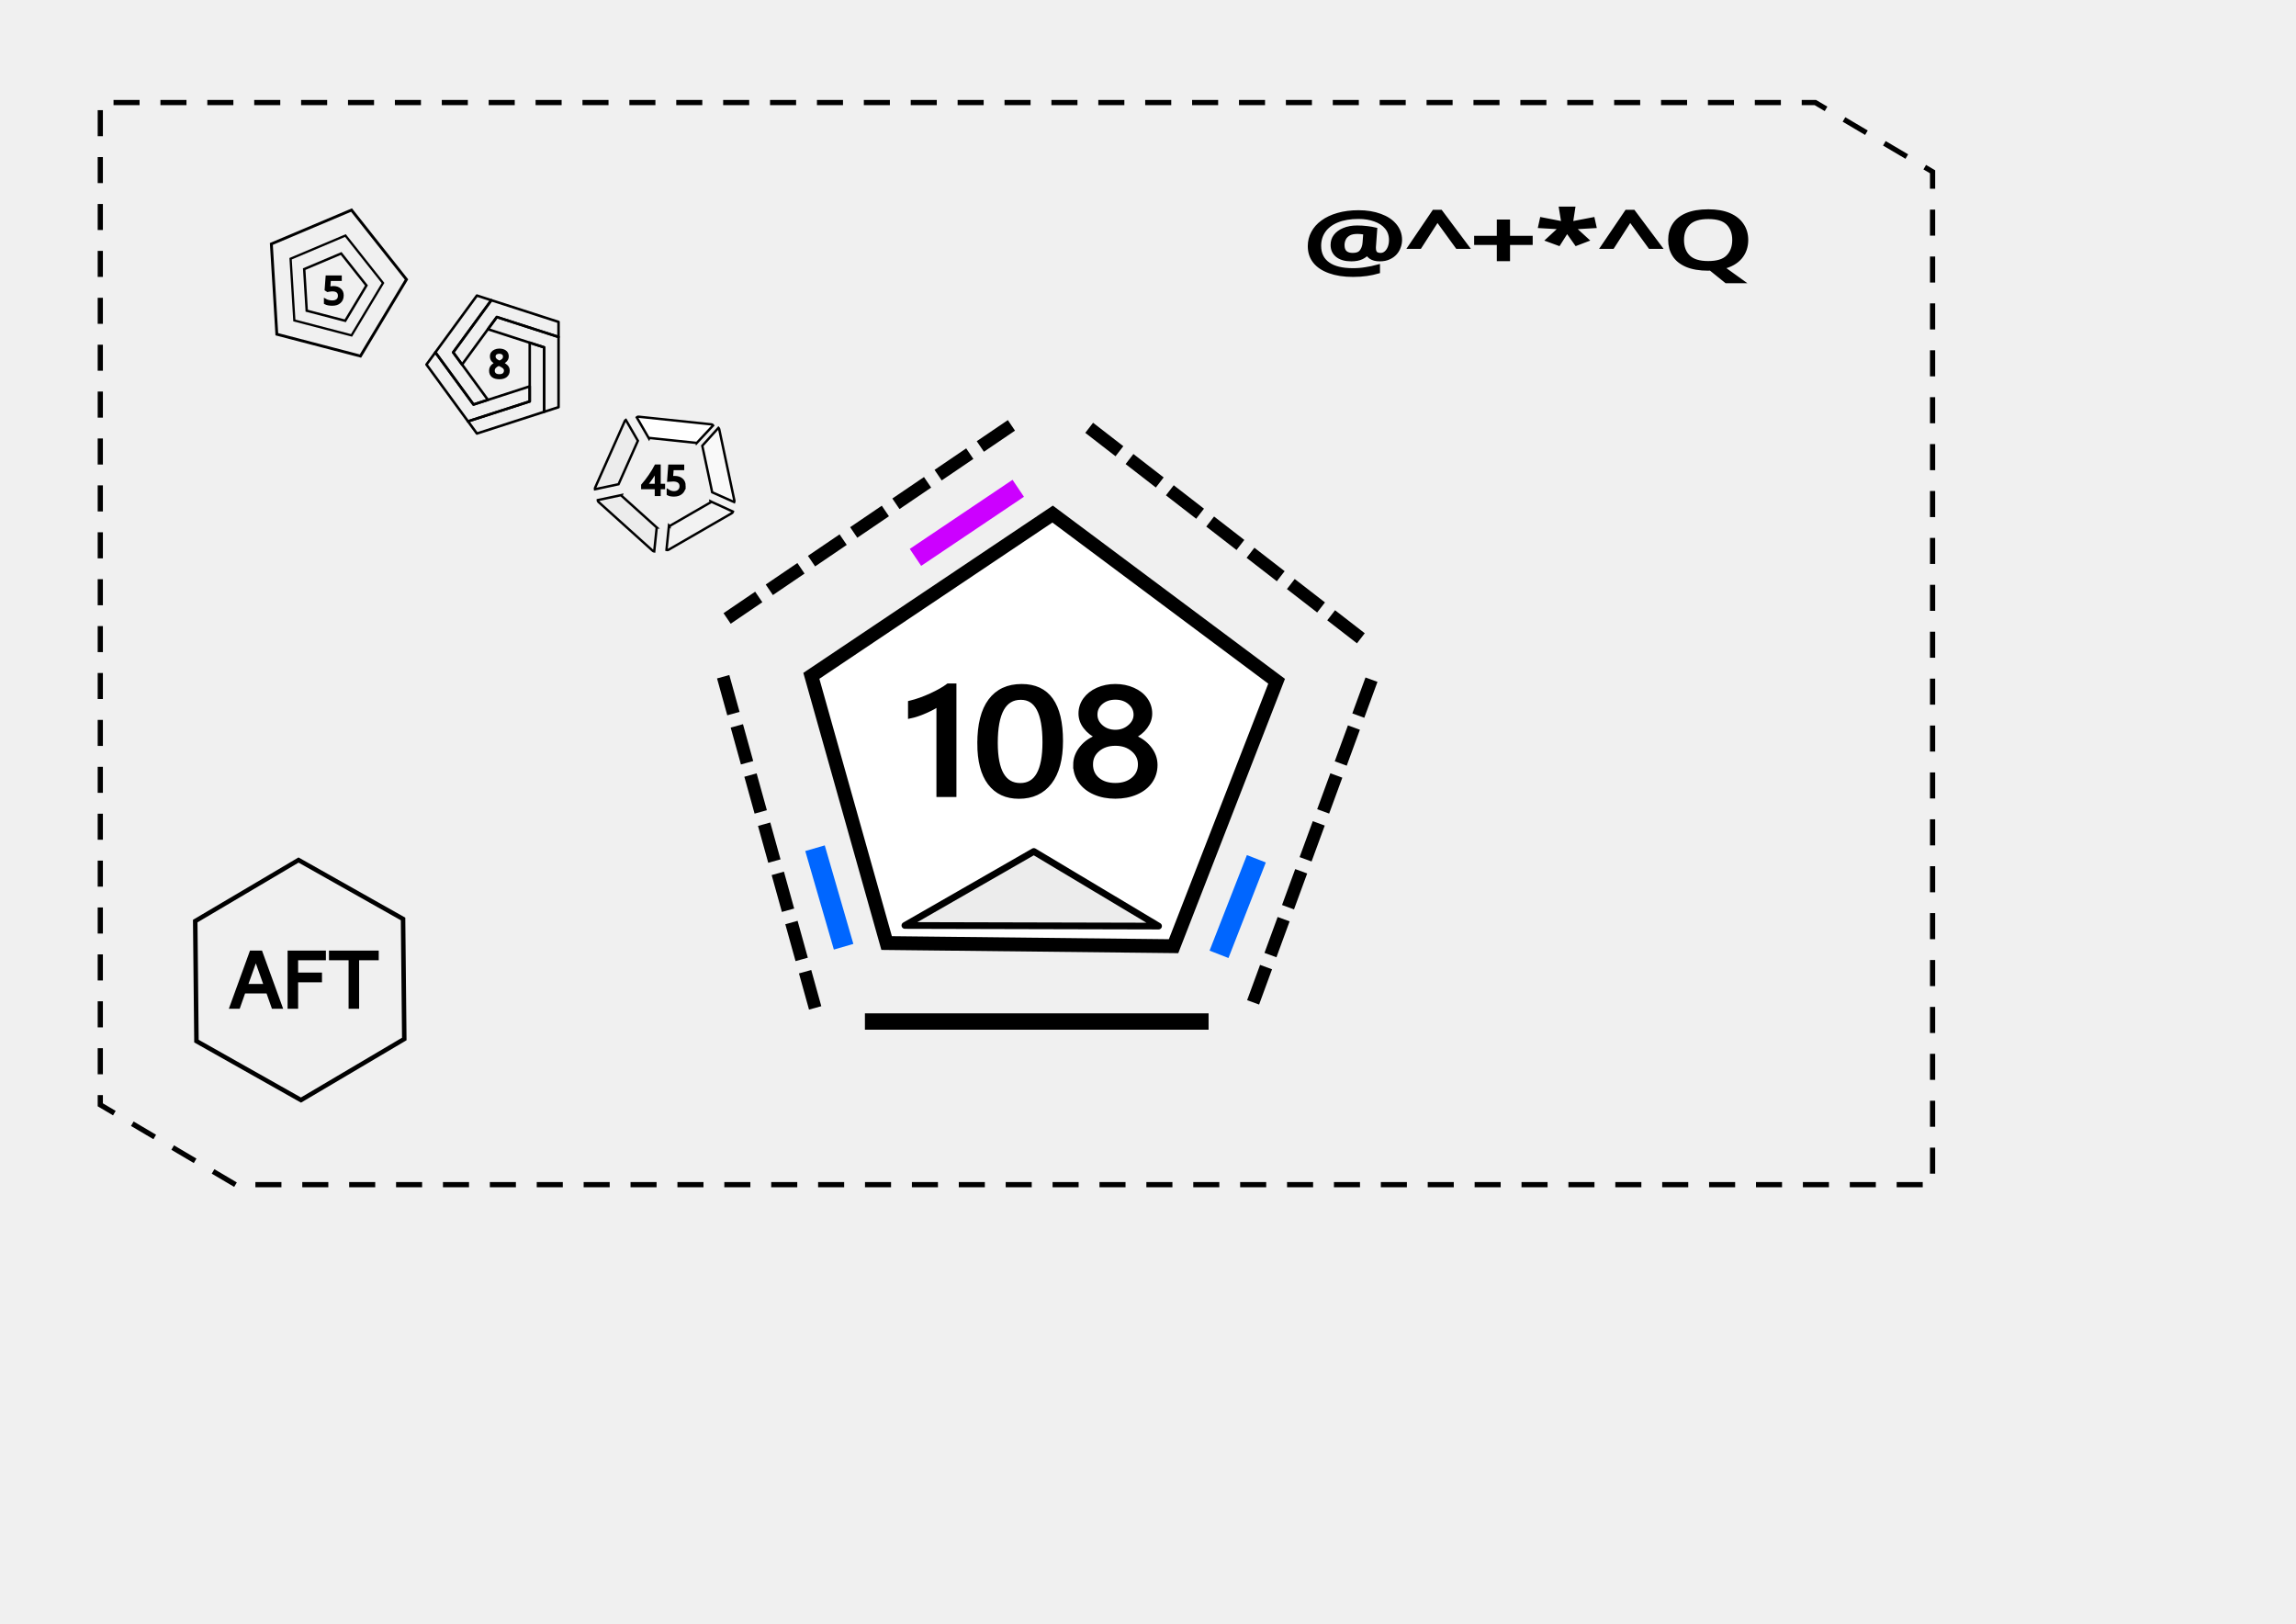
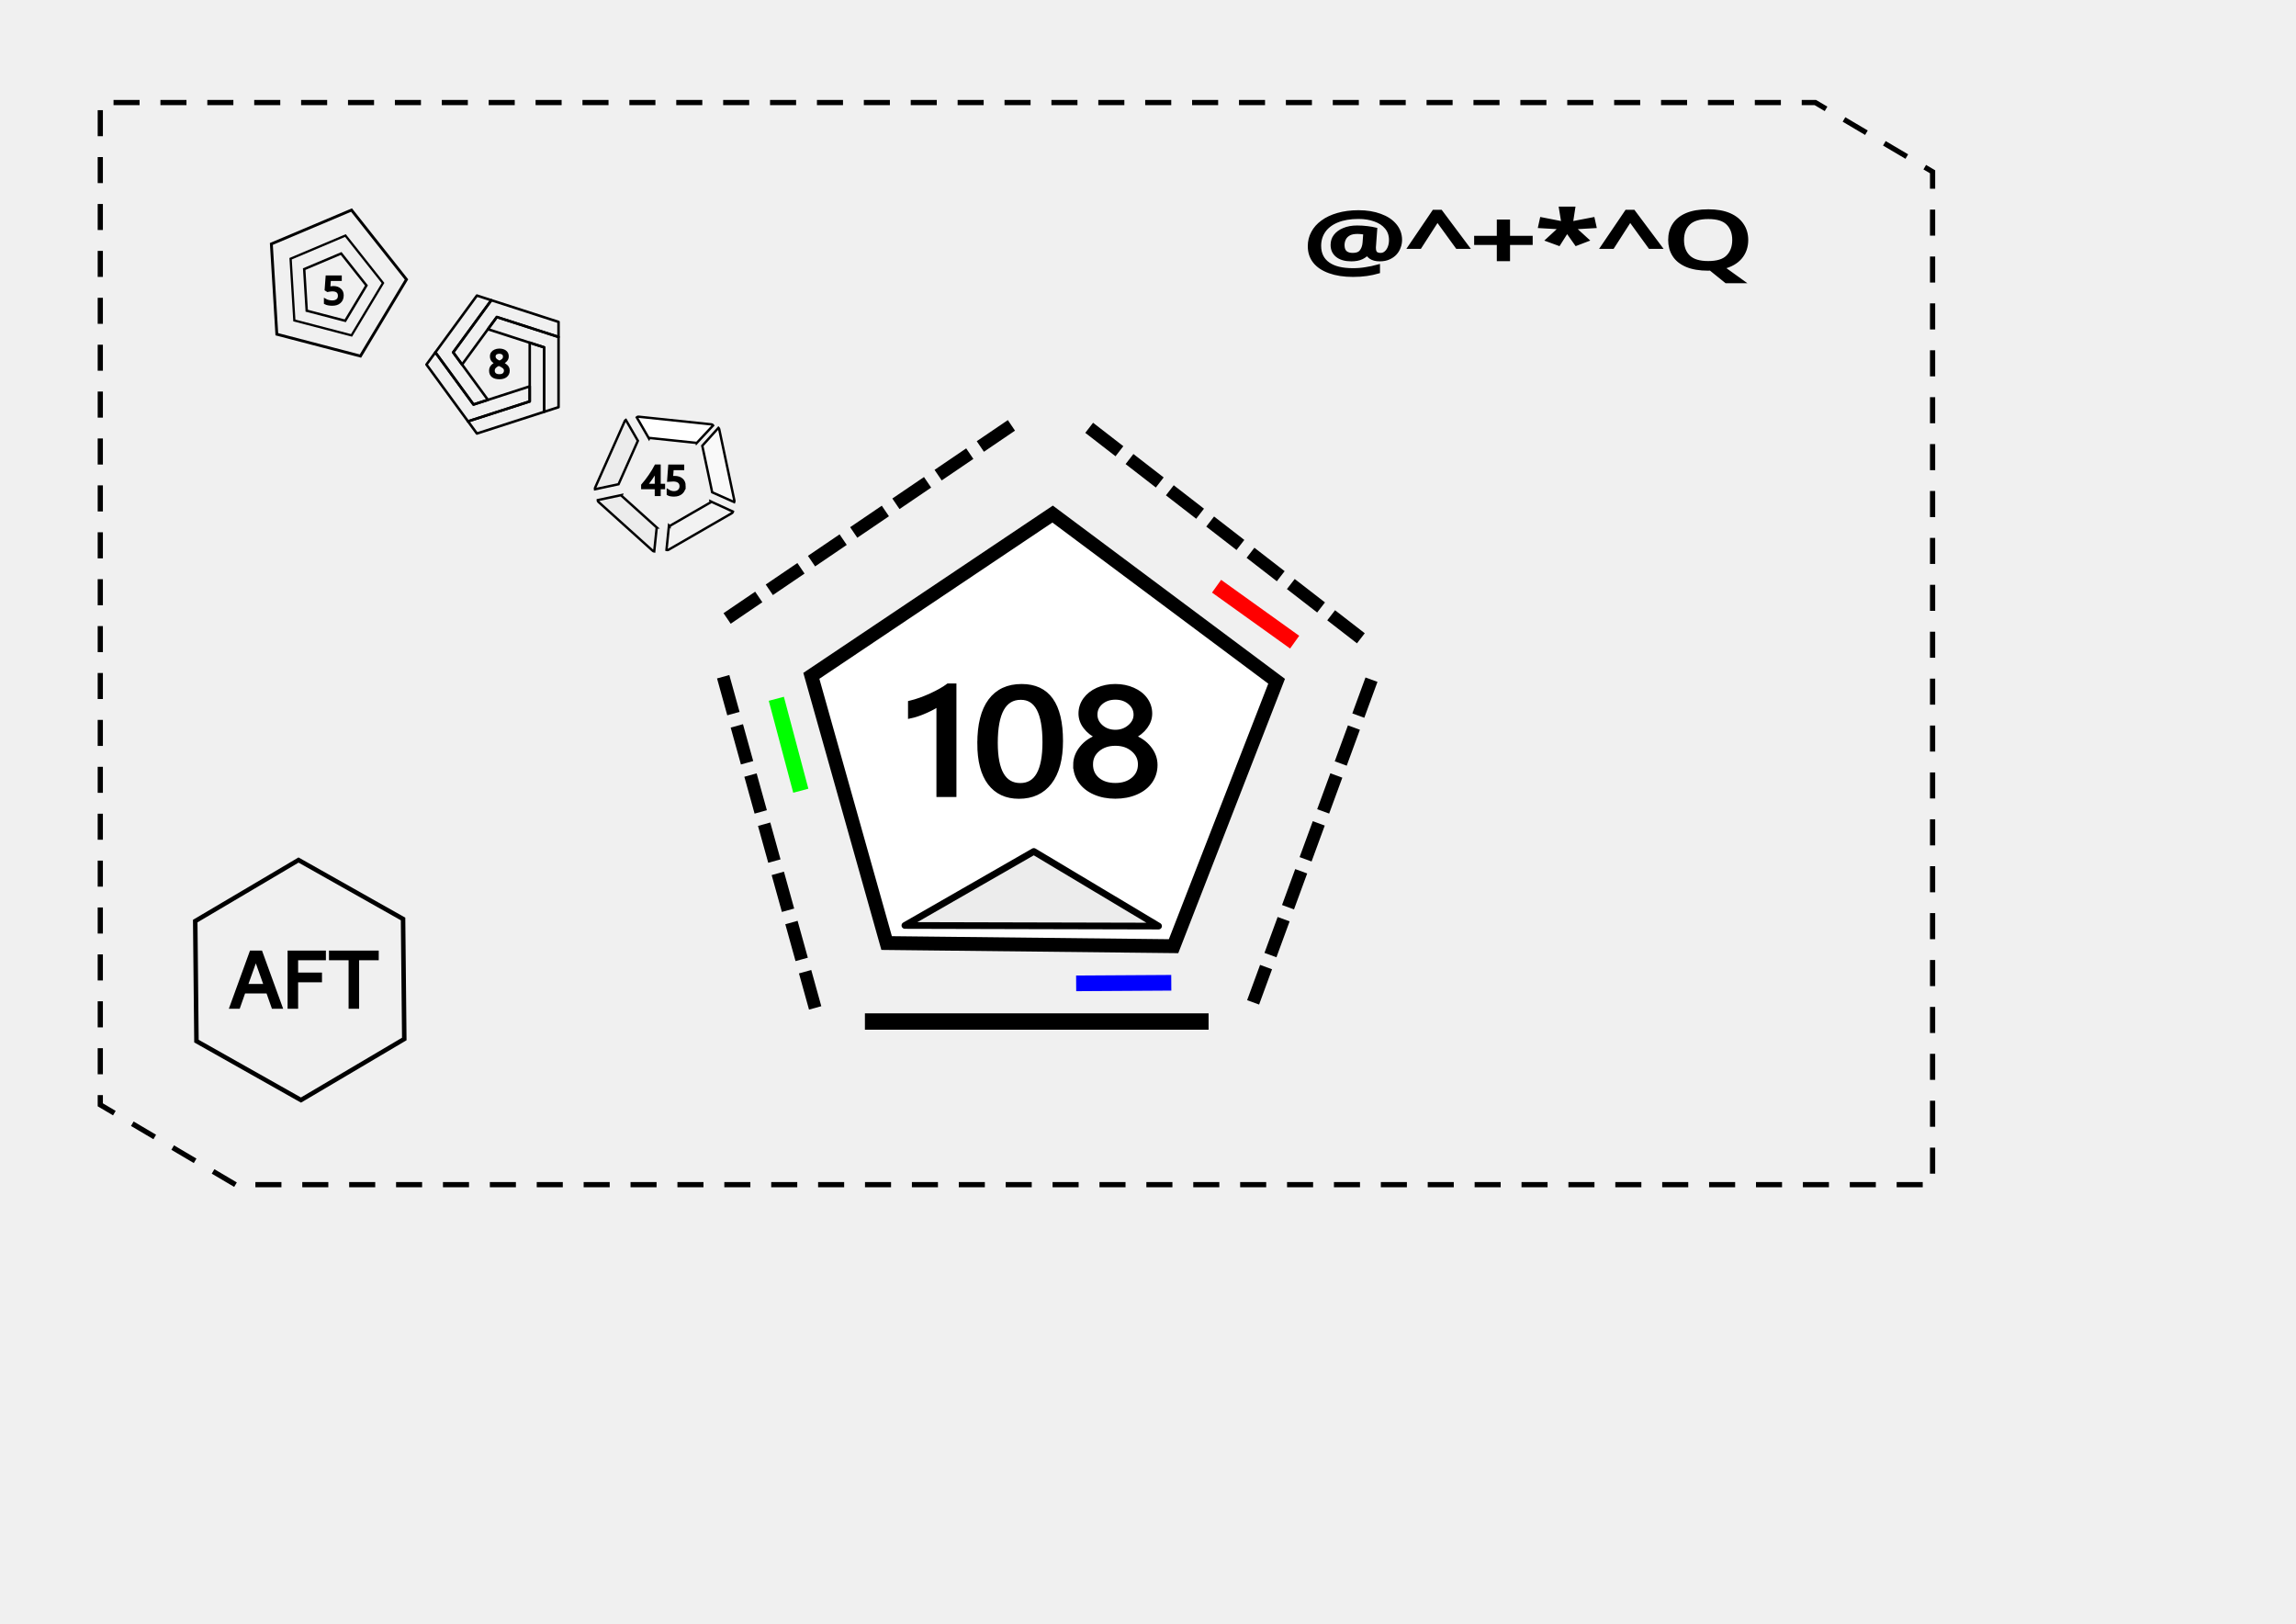
<svg xmlns="http://www.w3.org/2000/svg" width="297mm" height="210mm" viewBox="0 0 297 210" version="1.1" id="svg1">
  <defs id="defs1" />
  <g id="layer1">
    <path id="path30-1" style="fill:none;fill-opacity:1;stroke:#000000;stroke-width:0.674;stroke-miterlimit:6.667;stroke-dasharray:3.37, 2.696;stroke-dashoffset:0" d="M 30.464,153.218 12.974,142.89 V 13.264 H 234.827 l 15.163,8.954 V 153.218 Z" />
    <path style="fill:none;stroke:#000000;stroke-width:0.314;stroke-linecap:butt;stroke-linejoin:miter;stroke-miterlimit:5.5;stroke-dasharray:none;stroke-opacity:1" d="m 47.402,36.921 -2.742,4.566 -4.984,-1.301 -0.326,-5.381 4.778,-2.019 z" id="path16" />
    <path d="m 91.915,64.843 0.025,0.117 -4e-5,1.1e-5 -5.326,3.075 -4.7e-5,4.7e-5 -0.079,-0.071 -0.323,3.159 c 0.025,0.008 0.05,0.015 0.076,0.018 0.064,0.007 0.131,-0.006 0.19,-0.04 l 8.186,-4.726 c 0.059,-0.034 0.103,-0.085 0.13,-0.144 0.008,-0.019 0.015,-0.04 0.02,-0.061 z" fill="#43cb8e" id="path1" style="fill:#f2f2f2;stroke:#000000;stroke-width:0.309;stroke-dasharray:none;stroke-opacity:1" />
    <path d="m 92.246,55.019 c -0.014,-0.021 -0.031,-0.04 -0.05,-0.057 -0.048,-0.043 -0.11,-0.072 -0.177,-0.079 l -9.401,-0.988 c -0.068,-0.008 -0.134,0.008 -0.19,0.04 -0.021,0.012 -0.041,0.027 -0.059,0.044 l 1.584,2.743 0.037,-0.083 6.116,0.643 2.3e-5,-1.2e-5 0.006,0.027 z" fill="#ffaa5b" id="path3" style="fill:#ffffff;stroke:#000000;stroke-width:0.309;stroke-dasharray:none;stroke-opacity:1" />
    <path d="m 92.935,55.332 -2.09,2.321 h 3.5e-5 l 1.279,6.016 -2e-5,1.2e-5 2.853,1.27 c 0.026,-0.059 0.034,-0.126 0.02,-0.193 l -1.965,-9.246 c -0.014,-0.066 -0.049,-0.125 -0.097,-0.168 z" fill="#fee55a" id="path5" style="fill:#f9f9f9;stroke:#000000;stroke-width:0.309;stroke-dasharray:none;stroke-opacity:1" />
    <path d="m 84.952,68.22 -4.57,-4.115 -2.3e-5,-2.3e-5 0.035,-0.08 -3.096,0.654 c -7.43e-4,0.025 5.77e-4,0.05 0.006,0.075 0.013,0.063 0.046,0.122 0.097,0.168 l 7.025,6.325 c 0.05,0.045 0.113,0.072 0.177,0.079 l 0.326,-3.106 z" fill="#60b8fe" id="path6" style="fill:#ececec;stroke:#000000;stroke-width:0.309;stroke-dasharray:none;stroke-dashoffset:0;stroke-opacity:1" />
    <path d="m 80.012,62.628 2.501,-5.619 -1.561,-2.704 c -0.056,0.032 -0.102,0.082 -0.13,0.144 l -3.845,8.635 c -0.028,0.062 -0.034,0.129 -0.02,0.193 z" fill="#ff656f" id="path12-1" style="fill:#ececec;stroke:#000000;stroke-width:0.309;stroke-dasharray:none;stroke-opacity:1" />
    <g id="g2" transform="matrix(1.4142135e-8,-0.9418801,0.9418801,1.4142135e-8,13.21472,101.6555)" style="stroke-width:0.348;stroke-dasharray:none">
      <path id="polygon1" style="fill:none;stroke:#000000;stroke-width:1.725;stroke-linecap:round;stroke-linejoin:round;stroke-dasharray:none" transform="matrix(0.2015509,0,0,0.2015509,44.97225,40.70913)" d="M 31.784,99.183 34.952,109 h 47.842 l 13.574,-42.056 -8.295,-6.068 -9.195,28.49 -3.168,9.817 z" />
      <path id="polygon2" style="fill:none;stroke:#000000;stroke-width:1.725;stroke-linecap:round;stroke-linejoin:round;stroke-dasharray:none" transform="matrix(0.2015509,0,0,0.2015509,44.97225,40.70913)" d="M 96.368,66.944 82.794,109 H 93.048 L 107.832,63.194 72.295,37.201 64,43.269 88.073,60.876 Z" />
      <path id="polygon3" style="fill:none;stroke:#000000;stroke-width:1.725;stroke-linecap:round;stroke-linejoin:round;stroke-dasharray:none" transform="matrix(0.2015509,0,0,0.2015509,44.97225,40.70913)" d="M 64,43.269 72.295,37.201 107.832,63.194 111,53.377 72.295,25.067 36.758,51.059 39.927,60.876 Z" />
      <path id="polygon4" style="fill:none;stroke:#000000;stroke-width:1.725;stroke-linecap:round;stroke-linejoin:round;stroke-dasharray:none" transform="matrix(0.2015509,0,0,0.2015509,44.97225,40.70913)" d="M 49.122,89.366 39.927,60.876 36.758,51.059 72.295,25.067 64,19 25.295,47.31 38.869,89.366 Z" />
      <path id="polygon5" style="fill:none;stroke:#000000;stroke-width:1.725;stroke-linecap:round;stroke-linejoin:round;stroke-dasharray:none" transform="matrix(0.2015509,0,0,0.2015509,44.97225,40.70913)" d="M 17,53.377 31.784,99.183 H 75.71 l 3.168,-9.817 H 49.122 38.869 L 25.295,47.31 Z" />
    </g>
    <path style="fill:none;stroke:#000000;stroke-width:0.291;stroke-linecap:butt;stroke-linejoin:miter;stroke-miterlimit:5.5;stroke-dasharray:none;stroke-opacity:1" d="m 49.543,36.602 -4.07,6.776 -7.398,-1.931 -0.484,-7.986 7.092,-2.996 z" id="path2" />
    <path style="fill:none;stroke:#000000;stroke-width:0.368;stroke-linecap:butt;stroke-linejoin:miter;stroke-miterlimit:5.5;stroke-dasharray:none;stroke-opacity:1" d="M 52.579,36.144 46.627,46.052 35.809,43.228 35.101,31.55 45.471,27.168 Z" id="path29" />
    <path d="m 36.332,130.261 h -1.007 l -0.697,-1.983 h -3.073 l -0.697,1.983 h -0.959 l 2.586,-7.113 h 1.26 z m -1.994,-2.795 -1.245,-3.492 -1.25,3.492 z m 7.61,-3.478 h -3.593 v 2.006 h 3.087 v 0.841 h -3.087 v 3.425 h -0.945 v -7.113 h 4.538 z" id="text121" style="font-size:9.778px;line-height:1.25;letter-spacing:0px;stroke:#000000;stroke-width:0.417" aria-label="AF" />
    <path style="fill:#ffffff;stroke:#000000;stroke-width:1.79;stroke-linecap:butt;stroke-linejoin:miter;stroke-miterlimit:5.5;stroke-dasharray:none;stroke-opacity:1" d="m 151.807,122.374 -37.118,-0.406 -9.737,-34.56 31.21,-20.922 28.975,21.623 z" id="path102" />
    <path style="fill:#000000;fill-opacity:1;stroke:#000000;stroke-width:1.65;stroke-linecap:butt;stroke-linejoin:miter;stroke-dasharray:4.949, 1.65;stroke-dashoffset:0;stroke-opacity:1" d="m 93.547,87.524 11.898,42.833" id="path103" />
    <path style="fill:#000000;fill-opacity:1;stroke:#000000;stroke-width:2.119;stroke-linecap:butt;stroke-linejoin:miter;stroke-dasharray:none;stroke-dashoffset:0;stroke-opacity:1" d="m 111.882,132.116 44.455,0.002" id="path104" />
    <path style="fill:#000000;fill-opacity:1;stroke:#000000;stroke-width:1.65;stroke-linecap:butt;stroke-linejoin:miter;stroke-dasharray:4.949, 1.65;stroke-dashoffset:0;stroke-opacity:1" d="M 94.055,79.987 130.833,55.014" id="path105" />
    <path style="fill:#000000;fill-opacity:1;stroke:#000000;stroke-width:1.65;stroke-linecap:butt;stroke-linejoin:miter;stroke-dasharray:4.949, 1.65;stroke-dashoffset:0;stroke-opacity:1" d="m 140.891,55.329 35.144,27.224" id="path106" />
    <path style="fill:#000000;fill-opacity:1;stroke:#000000;stroke-width:1.65;stroke-linecap:butt;stroke-linejoin:miter;stroke-dasharray:4.949, 1.65;stroke-dashoffset:0;stroke-opacity:1" d="M 177.409,87.904 162.097,129.639" id="path107" />
-     <path style="fill:#00ff00;fill-opacity:1;stroke:#0066ff;stroke-width:2.626;stroke-linecap:butt;stroke-linejoin:miter;stroke-dasharray:none;stroke-dashoffset:0;stroke-opacity:1" d="m 105.426,109.702 3.699,12.744" id="path108" />
-     <path style="fill:#d400aa;fill-opacity:1;stroke:#cc00ff;stroke-width:2.645;stroke-linecap:butt;stroke-linejoin:miter;stroke-dasharray:63.473, 2.645;stroke-dashoffset:0;stroke-opacity:1" d="m 118.421,72.089 13.295,-8.937" id="path110" />
    <path id="path122" style="fill:#ececec;stroke:#000000;stroke-width:0.866;stroke-linecap:round;stroke-linejoin:round;stroke-dasharray:none;stroke-dashoffset:0;stroke-opacity:1;paint-order:markers fill stroke" d="m 117.052,119.693 8.339,-4.786 8.339,-4.786 8.069,4.827 8.068,4.827 -16.408,-0.041 z" />
    <path d="m 126.718,96.159 q 0,-3.649 1.396,-5.519 1.396,-1.878 4.044,-1.878 5.05,0 5.05,7.067 0,3.489 -1.427,5.341 -1.417,1.842 -3.983,1.842 -2.423,0 -3.757,-1.753 -1.324,-1.753 -1.324,-5.1 z m 2.053,-0.08 q 0,5.492 3.213,5.492 3.162,0 3.162,-5.581 0,-5.777 -3.1,-5.777 -3.275,0 -3.275,5.866 z m 10.347,2.857 q 0,-1.193 0.821,-2.199 0.821,-1.006 2.115,-1.433 -1.037,-0.507 -1.642,-1.3 -0.606,-0.792 -0.606,-1.718 0,-0.979 0.575,-1.789 0.585,-0.81 1.612,-1.273 1.037,-0.463 2.279,-0.463 1.252,0 2.289,0.463 1.037,0.454 1.612,1.264 0.575,0.81 0.575,1.798 0,0.908 -0.595,1.709 -0.585,0.792 -1.632,1.308 1.293,0.436 2.104,1.442 0.811,1.006 0.811,2.19 0,1.175 -0.647,2.11 -0.647,0.926 -1.837,1.442 -1.191,0.516 -2.679,0.516 -1.478,0 -2.659,-0.516 -1.18,-0.516 -1.837,-1.451 -0.657,-0.935 -0.657,-2.101 z m 1.971,-0.08 q 0,1.228 0.873,1.967 0.873,0.739 2.32,0.739 1.417,0 2.31,-0.748 0.903,-0.757 0.903,-1.958 0,-1.139 -0.914,-1.914 -0.903,-0.783 -2.299,-0.783 -1.386,0 -2.289,0.765 -0.903,0.757 -0.903,1.931 z m 0.575,-6.426 q 0,0.926 0.76,1.593 0.76,0.659 1.858,0.659 1.078,0 1.858,-0.668 0.79,-0.668 0.79,-1.584 0,-0.935 -0.76,-1.584 -0.749,-0.65 -1.889,-0.65 -1.129,0 -1.878,0.641 -0.739,0.632 -0.739,1.593 z" id="text123" style="font-size:16.472px;line-height:1.25;letter-spacing:0px;stroke:#000000;stroke-width:0.594" aria-label="08" />
    <text xml:space="preserve" style="font-size:4.991px;line-height:1.25;font-family:sans-serif;letter-spacing:0px;fill:#000000;stroke:#000000;stroke-width:0.312" x="41.741" y="39.341" id="text152">
      <tspan id="tspan152" style="fill:#000000;stroke:#000000;stroke-width:0.312" x="41.741" y="39.341">5</tspan>
    </text>
    <text xml:space="preserve" style="font-size:4.991px;line-height:1.25;font-family:sans-serif;letter-spacing:0px;fill:#000000;stroke:#000000;stroke-width:0.312" x="63.172" y="48.847" id="text153">
      <tspan id="tspan153" style="fill:#000000;stroke:#000000;stroke-width:0.312" x="63.172" y="48.847">8</tspan>
    </text>
    <path d="m 85.312,60.232 v 2.493 h 0.565 v 0.395 h -0.565 v 0.887 h -0.463 v -0.887 h -1.762 v -0.373 q 0.47,-0.529 0.946,-1.219 0.475,-0.69 0.785,-1.296 z m -1.689,2.493 h 1.226 v -1.799 q -0.253,0.456 -0.543,0.885 -0.29,0.426 -0.682,0.914 z m 4.918,0.117 q 0,0.553 -0.368,0.892 -0.366,0.339 -0.985,0.339 -0.531,0 -0.792,-0.158 v -0.487 q 0.383,0.249 0.78,0.249 0.395,0 0.636,-0.217 0.244,-0.219 0.244,-0.58 0,-0.361 -0.253,-0.561 -0.251,-0.202 -0.712,-0.202 -0.356,0 -0.641,0.032 l 0.139,-1.915 h 1.764 v 0.419 h -1.362 l -0.078,1.07 0.344,-0.015 q 0.6,0 0.941,0.3 0.344,0.297 0.344,0.836 z" id="text155" style="font-size:4.233px;line-height:1.25;letter-spacing:0px;stroke:#000000;stroke-width:0.312" aria-label="45" />
    <text xml:space="preserve" style="font-size:12.229px;line-height:1.25;font-family:sans-serif;letter-spacing:0px;fill:#000000;stroke:#000000;stroke-width:0.547;stroke-dasharray:none" x="140.244" y="41.704" id="text151-5" transform="scale(1.202583,0.8315432)">
      <tspan id="tspan151-7" style="fill:#000000;stroke:#000000;stroke-width:0.547;stroke-dasharray:none" x="140.244" y="41.704">@^+*^Q</tspan>
    </text>
    <path id="path1-4" style="fill:none;stroke:#000000;stroke-width:0.582;stroke-dasharray:none;stroke-dashoffset:0" d="m 52.296,134.376 -13.363,7.898 -13.521,-7.624 -0.158,-15.522 13.363,-7.898 13.521,7.624 z" />
    <path d="m 48.783,123.988 h -2.538 v 6.273 h -0.945 v -6.273 h -2.538 v -0.841 h 6.022 z" id="text1" style="font-size:9.778px;line-height:1.25;letter-spacing:0px;stroke:#000000;stroke-width:0.417" aria-label="T" />
    <path d="M 121.43,102.781 V 90.988 q -0.472,0.409 -1.601,0.917 -1.119,0.507 -2.074,0.712 v -1.709 q 1.263,-0.303 2.7,-0.961 1.437,-0.668 2.207,-1.255 h 0.76 v 14.09 z" id="text2" style="font-size:16.472px;line-height:1.25;letter-spacing:0px;stroke:#000000;stroke-width:0.594" aria-label="1" />
-     <path style="fill:#0000ff;fill-opacity:1;stroke:#0066ff;stroke-width:2.626;stroke-linecap:butt;stroke-linejoin:miter;stroke-dasharray:none;stroke-dashoffset:0;stroke-opacity:1" d="m 162.516,111.068 -4.83,12.359" id="path4" />
+     <path id="path1-2" style="fill:#ff0000;fill-opacity:1;stroke:#000000;stroke-width:0" d="m 157.959,74.994 -1.179,1.646 10.101,7.235 1.179,-1.646 z" />
+     <g id="g1" transform="rotate(68.93348,134.3539,94.28915)" style="fill:#0000ff;stroke:#000000">
+       <path id="path2-4" style="fill:#0000ff;fill-opacity:1;stroke:#000000;stroke-width:0" d="m 167.739,101.942 -1.894,-0.716 4.353,-11.509 1.894,0.716 z" />
+     </g>
+     <g id="g4" transform="matrix(-0.9948699,-0.1011628,-0.1011628,0.9948699,279.8012,18.07734)" style="fill:#00ff00;stroke:#000000">
+       <path id="path4" style="fill:#00ff00;fill-opacity:1;stroke:#000000;stroke-width:0" d="m 167.739,101.942 -1.894,-0.716 4.353,-11.509 1.894,0.716 z" />
+     </g>
  </g>
</svg>
